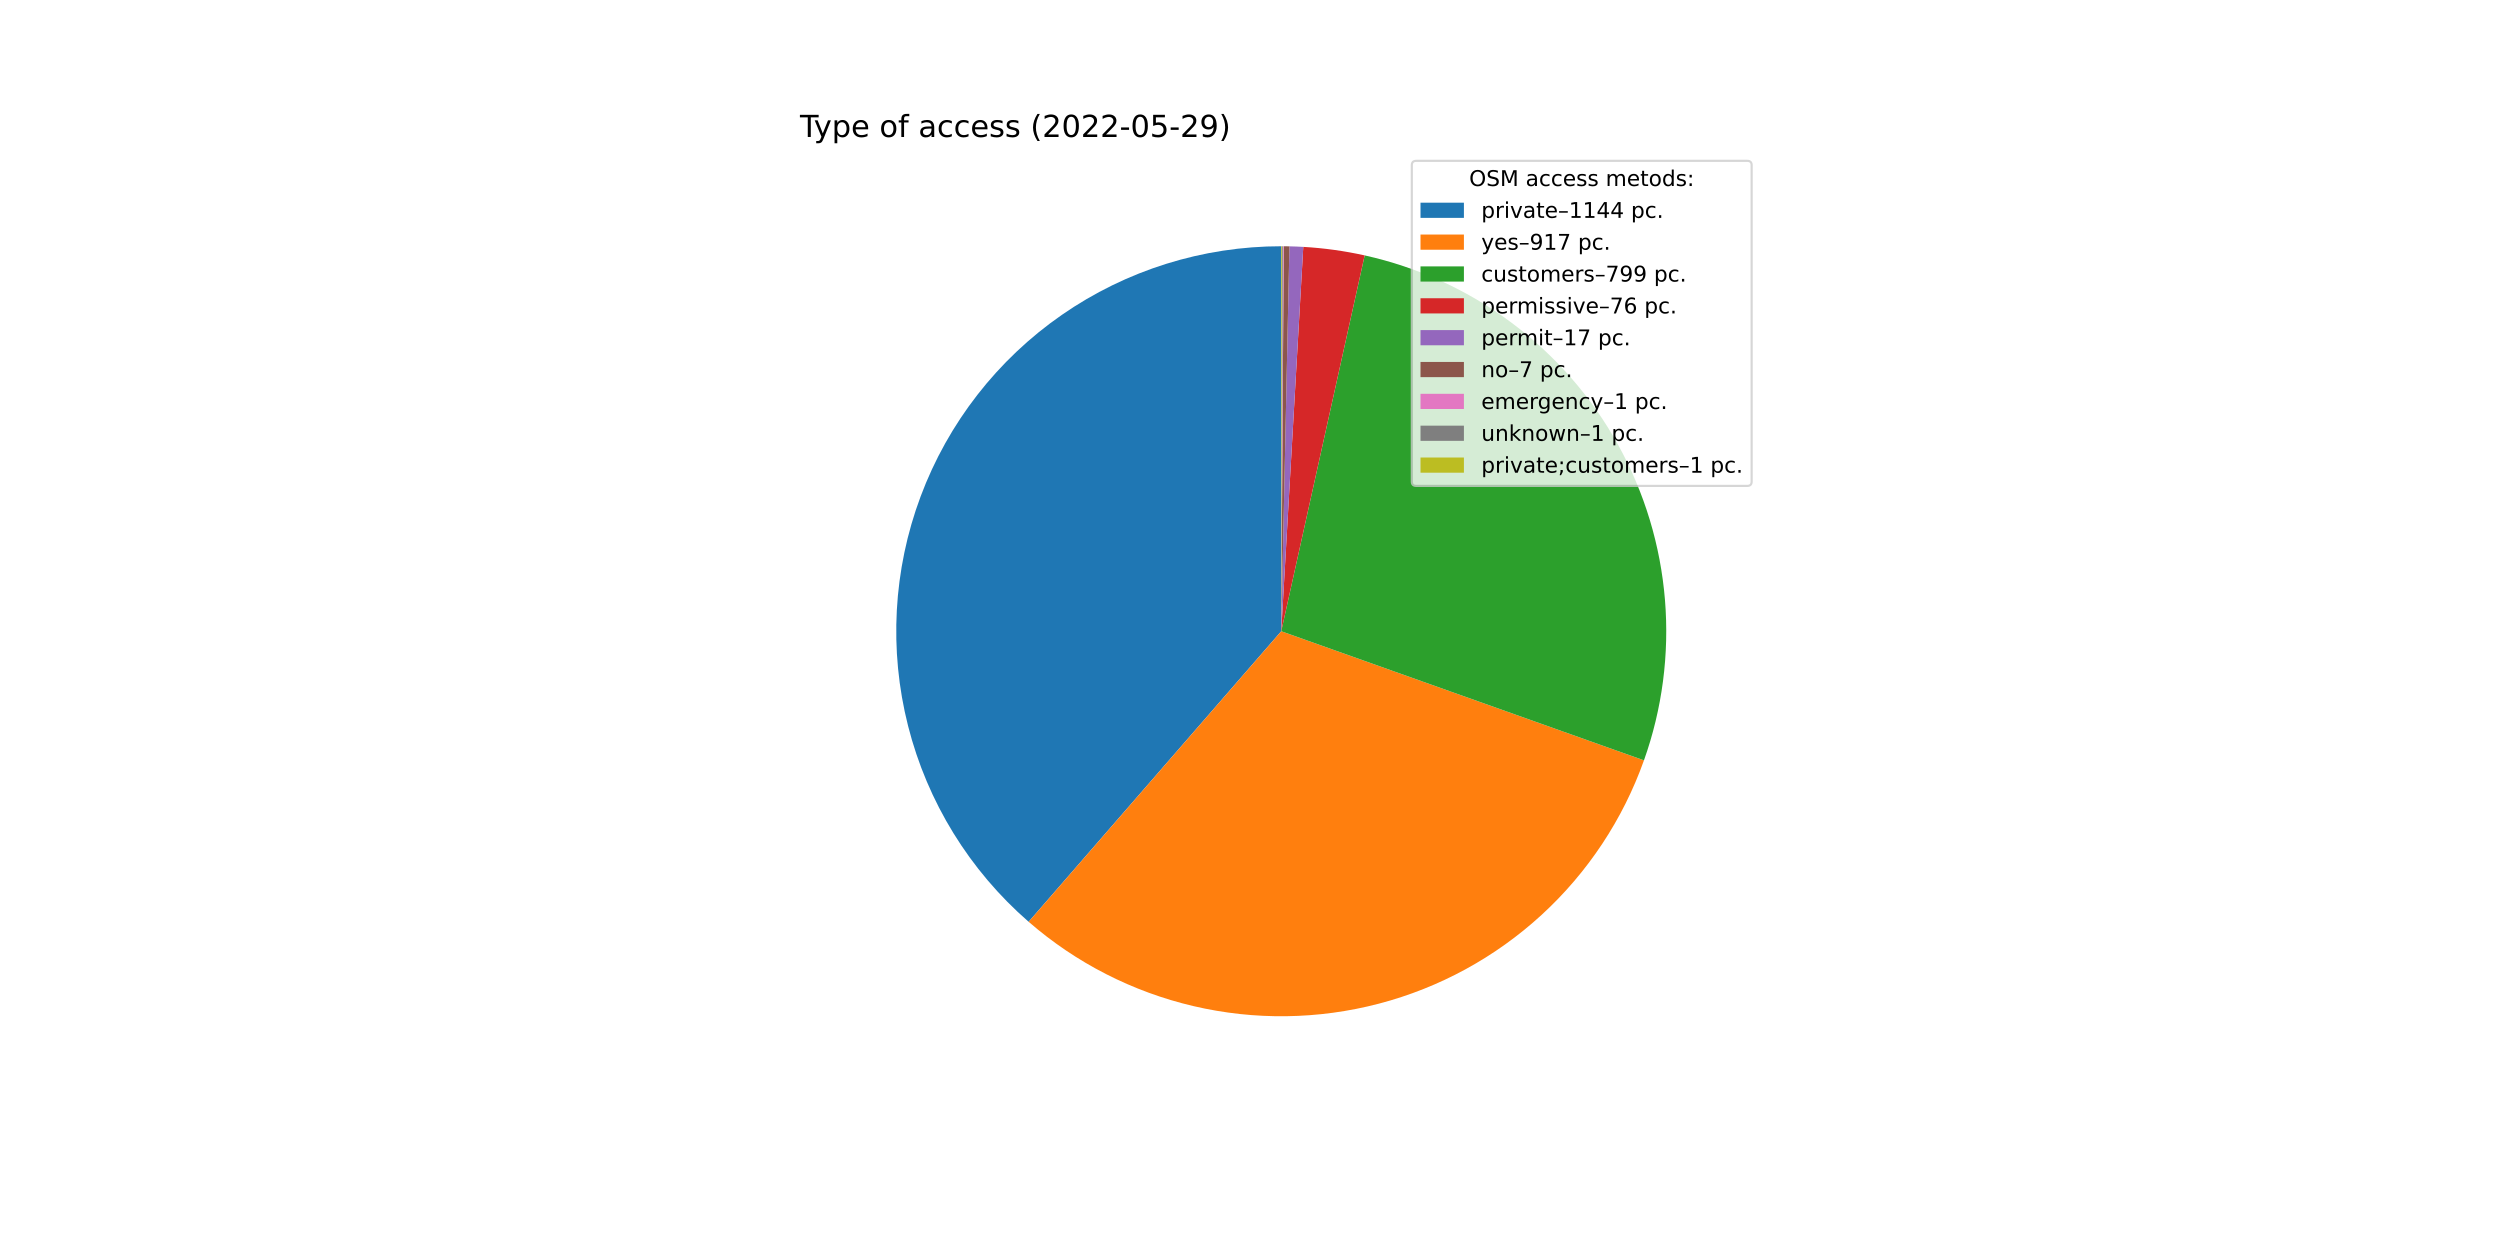
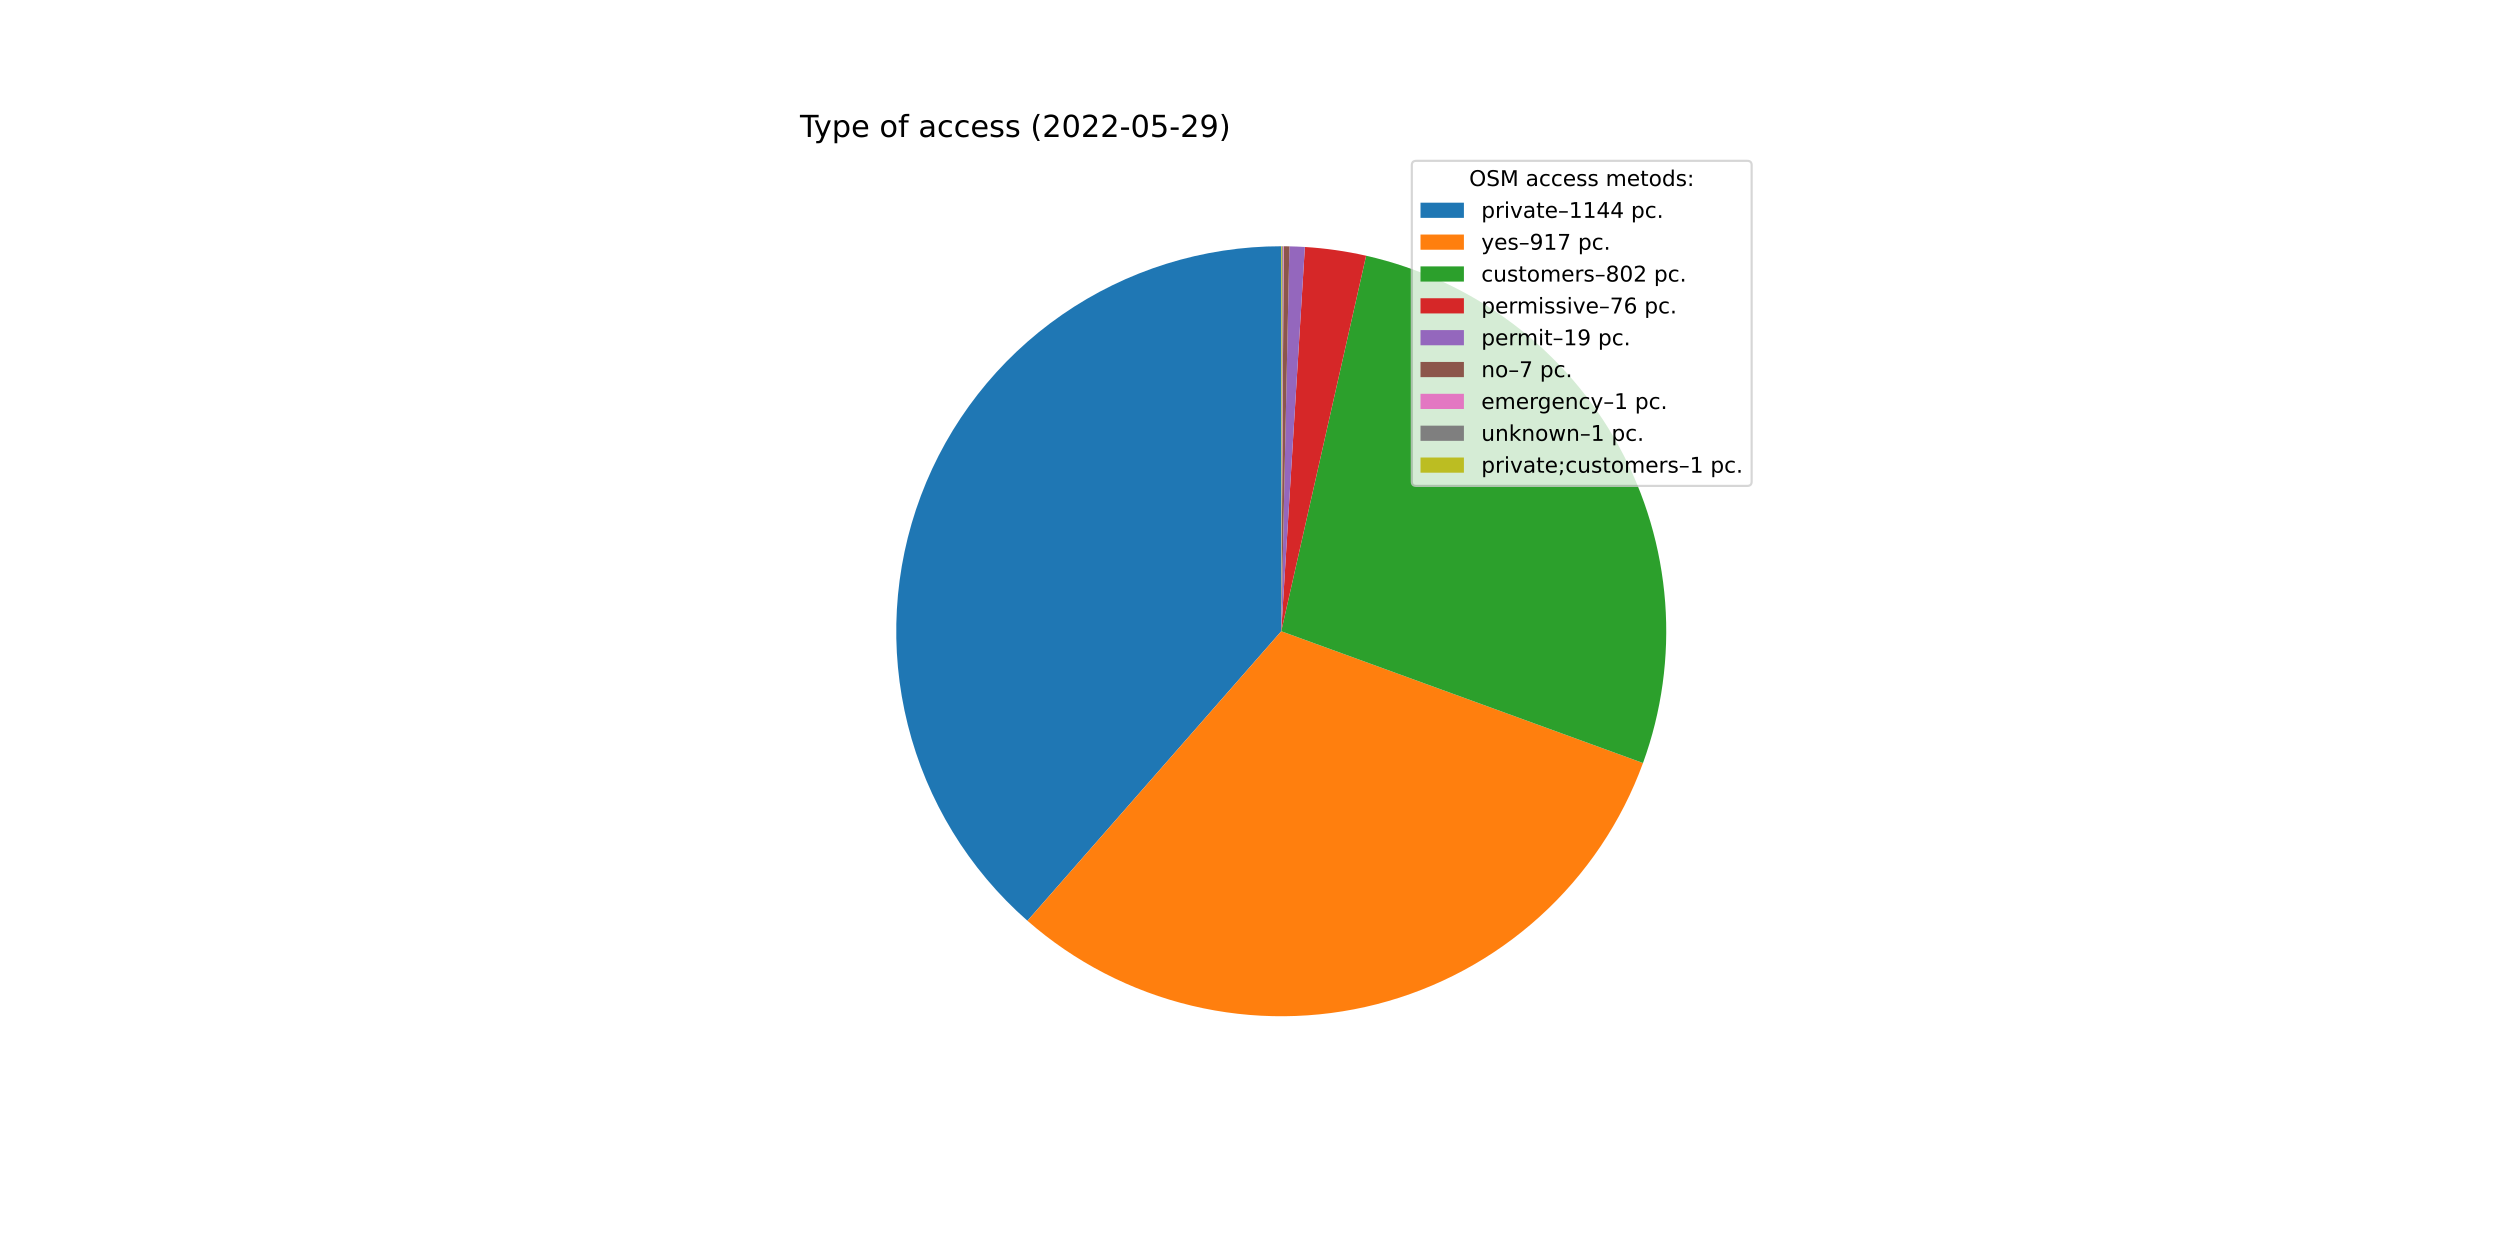
<svg xmlns="http://www.w3.org/2000/svg" xmlns:xlink="http://www.w3.org/1999/xlink" width="1152pt" height="576pt" viewBox="0 0 1152 576" version="1.1">
  <defs>
    <style type="text/css">*{stroke-linejoin: round; stroke-linecap: butt}</style>
  </defs>
  <g id="figure_1">
    <g id="patch_1">
      <path d="M 0 576  L 1152 576  L 1152 0  L 0 0  z " style="fill: #ffffff" />
    </g>
    <g id="axes_1">
      <g id="patch_2">
-         <path d="M 590.4 113.472  C 554.263 113.472 518.974 124.513 489.282 145.111  C 459.589 165.708 436.887 194.894 424.23 228.742  C 411.573 262.59 409.555 299.511 418.447 334.537  C 427.34 369.563 446.726 401.049 473.996 424.76  L 590.4 290.88  L 590.4 113.472  z " style="fill: #1f77b4" />
+         <path d="M 590.4 113.472  C 554.325 113.472 519.093 124.476 489.431 145.007  C 459.768 165.539 437.062 194.638 424.357 228.403  C 411.653 262.167 409.544 299.016 418.314 334.009  C 427.085 369.002 446.323 400.502 473.45 424.283  L 590.4 290.88  L 590.4 113.472  z " style="fill: #1f77b4" />
      </g>
      <g id="patch_3">
-         <path d="M 473.996 424.76  C 495.797 443.715 521.902 457.061 550.033 463.634  C 578.164 470.208 607.479 469.811 635.423 462.48  C 663.366 455.149 689.1 441.102 710.38 421.564  C 731.661 402.027 747.85 377.584 757.537 350.367  L 590.4 290.88  L 473.996 424.76  z " style="fill: #ff7f0e" />
+         <path d="M 473.45 424.283  C 495.137 443.295 521.135 456.734 549.186 463.434  C 577.237 470.134 606.502 469.894 634.44 462.735  C 662.377 455.576 688.151 441.711 709.523 422.346  C 730.894 402.982 747.225 378.695 757.095 351.596  L 590.4 290.88  L 473.45 424.283  z " style="fill: #ff7f0e" />
      </g>
      <g id="patch_4">
-         <path d="M 757.537 350.367  C 765.968 326.681 769.267 301.471 767.217 276.412  C 765.167 251.354 757.813 227.015 745.644 205.014  C 733.475 183.013 716.767 163.849 696.631 148.794  C 676.495 133.739 653.386 123.135 628.841 117.687  L 590.4 290.88  L 757.537 350.367  z " style="fill: #2ca02c" />
+         <path d="M 757.095 351.596  C 765.717 327.923 769.199 302.683 767.307 277.56  C 765.416 252.437 758.194 228.002 746.124 205.887  C 734.054 183.773 717.41 164.48 697.303 149.299  C 677.197 134.117 654.085 123.391 629.511 117.837  L 590.4 290.88  L 757.095 351.596  z " style="fill: #2ca02c" />
      </g>
      <g id="patch_5">
-         <path d="M 628.841 117.687  C 624.189 116.654 619.496 115.809 614.776 115.155  C 610.055 114.5 605.31 114.035 600.552 113.763  L 590.4 290.88  L 628.841 117.687  z " style="fill: #d62728" />
+         <path d="M 629.511 117.837  C 624.87 116.788 620.189 115.926 615.479 115.254  C 610.769 114.581 606.034 114.098 601.285 113.806  L 590.4 290.88  L 629.511 117.837  z " style="fill: #d62728" />
      </g>
      <g id="patch_6">
-         <path d="M 600.552 113.763  C 599.488 113.702 598.423 113.65 597.358 113.608  C 596.293 113.567 595.227 113.534 594.162 113.512  L 590.4 290.88  L 600.552 113.763  z " style="fill: #9467bd" />
+         <path d="M 601.285 113.806  C 600.098 113.733 598.91 113.672 597.722 113.623  C 596.533 113.574 595.344 113.537 594.155 113.512  L 590.4 290.88  L 601.285 113.806  z " style="fill: #9467bd" />
      </g>
      <g id="patch_7">
-         <path d="M 594.162 113.512  C 593.723 113.503 593.284 113.495 592.845 113.489  C 592.406 113.483 591.968 113.478 591.529 113.476  L 590.4 290.88  L 594.162 113.512  z " style="fill: #8c564b" />
+         <path d="M 594.155 113.512  C 593.717 113.502 593.279 113.495 592.841 113.489  C 592.403 113.483 591.965 113.478 591.527 113.476  L 590.4 290.88  L 594.155 113.512  z " style="fill: #8c564b" />
      </g>
      <g id="patch_8">
-         <path d="M 591.529 113.476  C 591.466 113.475 591.403 113.475 591.341 113.474  C 591.278 113.474 591.215 113.474 591.152 113.474  L 590.4 290.88  L 591.529 113.476  z " style="fill: #e377c2" />
+         <path d="M 591.527 113.476  C 591.464 113.475 591.402 113.475 591.339 113.474  C 591.276 113.474 591.214 113.474 591.151 113.474  L 590.4 290.88  L 591.527 113.476  z " style="fill: #e377c2" />
      </g>
      <g id="patch_9">
-         <path d="M 591.152 113.474  C 591.09 113.473 591.027 113.473 590.964 113.473  C 590.902 113.473 590.839 113.473 590.776 113.472  L 590.4 290.88  L 591.152 113.474  z " style="fill: #7f7f7f" />
+         <path d="M 591.151 113.474  C 591.089 113.473 591.026 113.473 590.963 113.473  C 590.901 113.473 590.838 113.473 590.776 113.472  L 590.4 290.88  L 591.151 113.474  z " style="fill: #7f7f7f" />
      </g>
      <g id="patch_10">
-         <path d="M 590.776 113.472  C 590.714 113.472 590.651 113.472 590.588 113.472  C 590.525 113.472 590.463 113.472 590.4 113.472  L 590.4 290.88  L 590.776 113.472  z " style="fill: #bcbd22" />
+         <path d="M 590.776 113.472  C 590.713 113.472 590.65 113.472 590.588 113.472  C 590.525 113.472 590.463 113.472 590.4 113.472  L 590.4 290.88  L 590.776 113.472  z " style="fill: #bcbd22" />
      </g>
      <g id="matplotlib.axis_1" />
      <g id="matplotlib.axis_2" />
      <g id="text_1">
        <g transform="translate(368.64 63.12)scale(0.14 -0.14)">
          <defs>
            <path id="DejaVuSans-54" d="M -19 4666  L 3928 4666  L 3928 4134  L 2272 4134  L 2272 0  L 1638 0  L 1638 4134  L -19 4134  L -19 4666  z " transform="scale(0.015625)" />
            <path id="DejaVuSans-79" d="M 2059 -325  Q 1816 -950 1584 -1140  Q 1353 -1331 966 -1331  L 506 -1331  L 506 -850  L 844 -850  Q 1081 -850 1212 -737  Q 1344 -625 1503 -206  L 1606 56  L 191 3500  L 800 3500  L 1894 763  L 2988 3500  L 3597 3500  L 2059 -325  z " transform="scale(0.015625)" />
            <path id="DejaVuSans-70" d="M 1159 525  L 1159 -1331  L 581 -1331  L 581 3500  L 1159 3500  L 1159 2969  Q 1341 3281 1617 3432  Q 1894 3584 2278 3584  Q 2916 3584 3314 3078  Q 3713 2572 3713 1747  Q 3713 922 3314 415  Q 2916 -91 2278 -91  Q 1894 -91 1617 61  Q 1341 213 1159 525  z M 3116 1747  Q 3116 2381 2855 2742  Q 2594 3103 2138 3103  Q 1681 3103 1420 2742  Q 1159 2381 1159 1747  Q 1159 1113 1420 752  Q 1681 391 2138 391  Q 2594 391 2855 752  Q 3116 1113 3116 1747  z " transform="scale(0.015625)" />
            <path id="DejaVuSans-65" d="M 3597 1894  L 3597 1613  L 953 1613  Q 991 1019 1311 708  Q 1631 397 2203 397  Q 2534 397 2845 478  Q 3156 559 3463 722  L 3463 178  Q 3153 47 2828 -22  Q 2503 -91 2169 -91  Q 1331 -91 842 396  Q 353 884 353 1716  Q 353 2575 817 3079  Q 1281 3584 2069 3584  Q 2775 3584 3186 3129  Q 3597 2675 3597 1894  z M 3022 2063  Q 3016 2534 2758 2815  Q 2500 3097 2075 3097  Q 1594 3097 1305 2825  Q 1016 2553 972 2059  L 3022 2063  z " transform="scale(0.015625)" />
            <path id="DejaVuSans-20" transform="scale(0.015625)" />
            <path id="DejaVuSans-6f" d="M 1959 3097  Q 1497 3097 1228 2736  Q 959 2375 959 1747  Q 959 1119 1226 758  Q 1494 397 1959 397  Q 2419 397 2687 759  Q 2956 1122 2956 1747  Q 2956 2369 2687 2733  Q 2419 3097 1959 3097  z M 1959 3584  Q 2709 3584 3137 3096  Q 3566 2609 3566 1747  Q 3566 888 3137 398  Q 2709 -91 1959 -91  Q 1206 -91 779 398  Q 353 888 353 1747  Q 353 2609 779 3096  Q 1206 3584 1959 3584  z " transform="scale(0.015625)" />
            <path id="DejaVuSans-66" d="M 2375 4863  L 2375 4384  L 1825 4384  Q 1516 4384 1395 4259  Q 1275 4134 1275 3809  L 1275 3500  L 2222 3500  L 2222 3053  L 1275 3053  L 1275 0  L 697 0  L 697 3053  L 147 3053  L 147 3500  L 697 3500  L 697 3744  Q 697 4328 969 4595  Q 1241 4863 1831 4863  L 2375 4863  z " transform="scale(0.015625)" />
            <path id="DejaVuSans-61" d="M 2194 1759  Q 1497 1759 1228 1600  Q 959 1441 959 1056  Q 959 750 1161 570  Q 1363 391 1709 391  Q 2188 391 2477 730  Q 2766 1069 2766 1631  L 2766 1759  L 2194 1759  z M 3341 1997  L 3341 0  L 2766 0  L 2766 531  Q 2569 213 2275 61  Q 1981 -91 1556 -91  Q 1019 -91 701 211  Q 384 513 384 1019  Q 384 1609 779 1909  Q 1175 2209 1959 2209  L 2766 2209  L 2766 2266  Q 2766 2663 2505 2880  Q 2244 3097 1772 3097  Q 1472 3097 1187 3025  Q 903 2953 641 2809  L 641 3341  Q 956 3463 1253 3523  Q 1550 3584 1831 3584  Q 2591 3584 2966 3190  Q 3341 2797 3341 1997  z " transform="scale(0.015625)" />
            <path id="DejaVuSans-63" d="M 3122 3366  L 3122 2828  Q 2878 2963 2633 3030  Q 2388 3097 2138 3097  Q 1578 3097 1268 2742  Q 959 2388 959 1747  Q 959 1106 1268 751  Q 1578 397 2138 397  Q 2388 397 2633 464  Q 2878 531 3122 666  L 3122 134  Q 2881 22 2623 -34  Q 2366 -91 2075 -91  Q 1284 -91 818 406  Q 353 903 353 1747  Q 353 2603 823 3093  Q 1294 3584 2113 3584  Q 2378 3584 2631 3529  Q 2884 3475 3122 3366  z " transform="scale(0.015625)" />
            <path id="DejaVuSans-73" d="M 2834 3397  L 2834 2853  Q 2591 2978 2328 3040  Q 2066 3103 1784 3103  Q 1356 3103 1142 2972  Q 928 2841 928 2578  Q 928 2378 1081 2264  Q 1234 2150 1697 2047  L 1894 2003  Q 2506 1872 2764 1633  Q 3022 1394 3022 966  Q 3022 478 2636 193  Q 2250 -91 1575 -91  Q 1294 -91 989 -36  Q 684 19 347 128  L 347 722  Q 666 556 975 473  Q 1284 391 1588 391  Q 1994 391 2212 530  Q 2431 669 2431 922  Q 2431 1156 2273 1281  Q 2116 1406 1581 1522  L 1381 1569  Q 847 1681 609 1914  Q 372 2147 372 2553  Q 372 3047 722 3315  Q 1072 3584 1716 3584  Q 2034 3584 2315 3537  Q 2597 3491 2834 3397  z " transform="scale(0.015625)" />
            <path id="DejaVuSans-28" d="M 1984 4856  Q 1566 4138 1362 3434  Q 1159 2731 1159 2009  Q 1159 1288 1364 580  Q 1569 -128 1984 -844  L 1484 -844  Q 1016 -109 783 600  Q 550 1309 550 2009  Q 550 2706 781 3412  Q 1013 4119 1484 4856  L 1984 4856  z " transform="scale(0.015625)" />
            <path id="DejaVuSans-32" d="M 1228 531  L 3431 531  L 3431 0  L 469 0  L 469 531  Q 828 903 1448 1529  Q 2069 2156 2228 2338  Q 2531 2678 2651 2914  Q 2772 3150 2772 3378  Q 2772 3750 2511 3984  Q 2250 4219 1831 4219  Q 1534 4219 1204 4116  Q 875 4013 500 3803  L 500 4441  Q 881 4594 1212 4672  Q 1544 4750 1819 4750  Q 2544 4750 2975 4387  Q 3406 4025 3406 3419  Q 3406 3131 3298 2873  Q 3191 2616 2906 2266  Q 2828 2175 2409 1742  Q 1991 1309 1228 531  z " transform="scale(0.015625)" />
            <path id="DejaVuSans-30" d="M 2034 4250  Q 1547 4250 1301 3770  Q 1056 3291 1056 2328  Q 1056 1369 1301 889  Q 1547 409 2034 409  Q 2525 409 2770 889  Q 3016 1369 3016 2328  Q 3016 3291 2770 3770  Q 2525 4250 2034 4250  z M 2034 4750  Q 2819 4750 3233 4129  Q 3647 3509 3647 2328  Q 3647 1150 3233 529  Q 2819 -91 2034 -91  Q 1250 -91 836 529  Q 422 1150 422 2328  Q 422 3509 836 4129  Q 1250 4750 2034 4750  z " transform="scale(0.015625)" />
            <path id="DejaVuSans-2d" d="M 313 2009  L 1997 2009  L 1997 1497  L 313 1497  L 313 2009  z " transform="scale(0.015625)" />
            <path id="DejaVuSans-35" d="M 691 4666  L 3169 4666  L 3169 4134  L 1269 4134  L 1269 2991  Q 1406 3038 1543 3061  Q 1681 3084 1819 3084  Q 2600 3084 3056 2656  Q 3513 2228 3513 1497  Q 3513 744 3044 326  Q 2575 -91 1722 -91  Q 1428 -91 1123 -41  Q 819 9 494 109  L 494 744  Q 775 591 1075 516  Q 1375 441 1709 441  Q 2250 441 2565 725  Q 2881 1009 2881 1497  Q 2881 1984 2565 2268  Q 2250 2553 1709 2553  Q 1456 2553 1204 2497  Q 953 2441 691 2322  L 691 4666  z " transform="scale(0.015625)" />
            <path id="DejaVuSans-39" d="M 703 97  L 703 672  Q 941 559 1184 500  Q 1428 441 1663 441  Q 2288 441 2617 861  Q 2947 1281 2994 2138  Q 2813 1869 2534 1725  Q 2256 1581 1919 1581  Q 1219 1581 811 2004  Q 403 2428 403 3163  Q 403 3881 828 4315  Q 1253 4750 1959 4750  Q 2769 4750 3195 4129  Q 3622 3509 3622 2328  Q 3622 1225 3098 567  Q 2575 -91 1691 -91  Q 1453 -91 1209 -44  Q 966 3 703 97  z M 1959 2075  Q 2384 2075 2632 2365  Q 2881 2656 2881 3163  Q 2881 3666 2632 3958  Q 2384 4250 1959 4250  Q 1534 4250 1286 3958  Q 1038 3666 1038 3163  Q 1038 2656 1286 2365  Q 1534 2075 1959 2075  z " transform="scale(0.015625)" />
            <path id="DejaVuSans-29" d="M 513 4856  L 1013 4856  Q 1481 4119 1714 3412  Q 1947 2706 1947 2009  Q 1947 1309 1714 600  Q 1481 -109 1013 -844  L 513 -844  Q 928 -128 1133 580  Q 1338 1288 1338 2009  Q 1338 2731 1133 3434  Q 928 4138 513 4856  z " transform="scale(0.015625)" />
          </defs>
          <use xlink:href="#DejaVuSans-54" />
          <use xlink:href="#DejaVuSans-79" x="45.459" />
          <use xlink:href="#DejaVuSans-70" x="104.639" />
          <use xlink:href="#DejaVuSans-65" x="168.115" />
          <use xlink:href="#DejaVuSans-20" x="229.639" />
          <use xlink:href="#DejaVuSans-6f" x="261.426" />
          <use xlink:href="#DejaVuSans-66" x="322.607" />
          <use xlink:href="#DejaVuSans-20" x="357.812" />
          <use xlink:href="#DejaVuSans-61" x="389.6" />
          <use xlink:href="#DejaVuSans-63" x="450.879" />
          <use xlink:href="#DejaVuSans-63" x="505.859" />
          <use xlink:href="#DejaVuSans-65" x="560.84" />
          <use xlink:href="#DejaVuSans-73" x="622.363" />
          <use xlink:href="#DejaVuSans-73" x="674.463" />
          <use xlink:href="#DejaVuSans-20" x="726.562" />
          <use xlink:href="#DejaVuSans-28" x="758.35" />
          <use xlink:href="#DejaVuSans-32" x="797.363" />
          <use xlink:href="#DejaVuSans-30" x="860.986" />
          <use xlink:href="#DejaVuSans-32" x="924.609" />
          <use xlink:href="#DejaVuSans-32" x="988.232" />
          <use xlink:href="#DejaVuSans-2d" x="1051.855" />
          <use xlink:href="#DejaVuSans-30" x="1087.939" />
          <use xlink:href="#DejaVuSans-35" x="1151.562" />
          <use xlink:href="#DejaVuSans-2d" x="1215.186" />
          <use xlink:href="#DejaVuSans-32" x="1251.27" />
          <use xlink:href="#DejaVuSans-39" x="1314.893" />
          <use xlink:href="#DejaVuSans-29" x="1378.516" />
        </g>
      </g>
      <g id="legend_1">
        <g id="patch_11">
          <path d="M 652.569 223.901  L 805.16 223.901  Q 807.16 223.901 807.16 221.901  L 807.16 76.12  Q 807.16 74.12 805.16 74.12  L 652.569 74.12  Q 650.569 74.12 650.569 76.12  L 650.569 221.901  Q 650.569 223.901 652.569 223.901  z " style="fill: #ffffff; opacity: 0.8; stroke: #cccccc; stroke-linejoin: miter" />
        </g>
        <g id="text_2">
          <g transform="translate(676.9842 85.71844)scale(0.1 -0.1)">
            <defs>
              <path id="DejaVuSans-4f" d="M 2522 4238  Q 1834 4238 1429 3725  Q 1025 3213 1025 2328  Q 1025 1447 1429 934  Q 1834 422 2522 422  Q 3209 422 3611 934  Q 4013 1447 4013 2328  Q 4013 3213 3611 3725  Q 3209 4238 2522 4238  z M 2522 4750  Q 3503 4750 4090 4092  Q 4678 3434 4678 2328  Q 4678 1225 4090 567  Q 3503 -91 2522 -91  Q 1538 -91 948 565  Q 359 1222 359 2328  Q 359 3434 948 4092  Q 1538 4750 2522 4750  z " transform="scale(0.015625)" />
              <path id="DejaVuSans-53" d="M 3425 4513  L 3425 3897  Q 3066 4069 2747 4153  Q 2428 4238 2131 4238  Q 1616 4238 1336 4038  Q 1056 3838 1056 3469  Q 1056 3159 1242 3001  Q 1428 2844 1947 2747  L 2328 2669  Q 3034 2534 3370 2195  Q 3706 1856 3706 1288  Q 3706 609 3251 259  Q 2797 -91 1919 -91  Q 1588 -91 1214 -16  Q 841 59 441 206  L 441 856  Q 825 641 1194 531  Q 1563 422 1919 422  Q 2459 422 2753 634  Q 3047 847 3047 1241  Q 3047 1584 2836 1778  Q 2625 1972 2144 2069  L 1759 2144  Q 1053 2284 737 2584  Q 422 2884 422 3419  Q 422 4038 858 4394  Q 1294 4750 2059 4750  Q 2388 4750 2728 4690  Q 3069 4631 3425 4513  z " transform="scale(0.015625)" />
              <path id="DejaVuSans-4d" d="M 628 4666  L 1569 4666  L 2759 1491  L 3956 4666  L 4897 4666  L 4897 0  L 4281 0  L 4281 4097  L 3078 897  L 2444 897  L 1241 4097  L 1241 0  L 628 0  L 628 4666  z " transform="scale(0.015625)" />
              <path id="DejaVuSans-6d" d="M 3328 2828  Q 3544 3216 3844 3400  Q 4144 3584 4550 3584  Q 5097 3584 5394 3201  Q 5691 2819 5691 2113  L 5691 0  L 5113 0  L 5113 2094  Q 5113 2597 4934 2840  Q 4756 3084 4391 3084  Q 3944 3084 3684 2787  Q 3425 2491 3425 1978  L 3425 0  L 2847 0  L 2847 2094  Q 2847 2600 2669 2842  Q 2491 3084 2119 3084  Q 1678 3084 1418 2786  Q 1159 2488 1159 1978  L 1159 0  L 581 0  L 581 3500  L 1159 3500  L 1159 2956  Q 1356 3278 1631 3431  Q 1906 3584 2284 3584  Q 2666 3584 2933 3390  Q 3200 3197 3328 2828  z " transform="scale(0.015625)" />
              <path id="DejaVuSans-74" d="M 1172 4494  L 1172 3500  L 2356 3500  L 2356 3053  L 1172 3053  L 1172 1153  Q 1172 725 1289 603  Q 1406 481 1766 481  L 2356 481  L 2356 0  L 1766 0  Q 1100 0 847 248  Q 594 497 594 1153  L 594 3053  L 172 3053  L 172 3500  L 594 3500  L 594 4494  L 1172 4494  z " transform="scale(0.015625)" />
              <path id="DejaVuSans-64" d="M 2906 2969  L 2906 4863  L 3481 4863  L 3481 0  L 2906 0  L 2906 525  Q 2725 213 2448 61  Q 2172 -91 1784 -91  Q 1150 -91 751 415  Q 353 922 353 1747  Q 353 2572 751 3078  Q 1150 3584 1784 3584  Q 2172 3584 2448 3432  Q 2725 3281 2906 2969  z M 947 1747  Q 947 1113 1208 752  Q 1469 391 1925 391  Q 2381 391 2643 752  Q 2906 1113 2906 1747  Q 2906 2381 2643 2742  Q 2381 3103 1925 3103  Q 1469 3103 1208 2742  Q 947 2381 947 1747  z " transform="scale(0.015625)" />
              <path id="DejaVuSans-3a" d="M 750 794  L 1409 794  L 1409 0  L 750 0  L 750 794  z M 750 3309  L 1409 3309  L 1409 2516  L 750 2516  L 750 3309  z " transform="scale(0.015625)" />
            </defs>
            <use xlink:href="#DejaVuSans-4f" />
            <use xlink:href="#DejaVuSans-53" x="78.711" />
            <use xlink:href="#DejaVuSans-4d" x="142.188" />
            <use xlink:href="#DejaVuSans-20" x="228.467" />
            <use xlink:href="#DejaVuSans-61" x="260.254" />
            <use xlink:href="#DejaVuSans-63" x="321.533" />
            <use xlink:href="#DejaVuSans-63" x="376.514" />
            <use xlink:href="#DejaVuSans-65" x="431.494" />
            <use xlink:href="#DejaVuSans-73" x="493.018" />
            <use xlink:href="#DejaVuSans-73" x="545.117" />
            <use xlink:href="#DejaVuSans-20" x="597.217" />
            <use xlink:href="#DejaVuSans-6d" x="629.004" />
            <use xlink:href="#DejaVuSans-65" x="726.416" />
            <use xlink:href="#DejaVuSans-74" x="787.939" />
            <use xlink:href="#DejaVuSans-6f" x="827.148" />
            <use xlink:href="#DejaVuSans-64" x="888.33" />
            <use xlink:href="#DejaVuSans-73" x="951.807" />
            <use xlink:href="#DejaVuSans-3a" x="1003.906" />
          </g>
        </g>
        <g id="patch_12">
          <path d="M 654.569 100.397  L 674.569 100.397  L 674.569 93.397  L 654.569 93.397  z " style="fill: #1f77b4" />
        </g>
        <g id="text_3">
          <g transform="translate(682.5694 100.3966)scale(0.1 -0.1)">
            <defs>
              <path id="DejaVuSans-72" d="M 2631 2963  Q 2534 3019 2420 3045  Q 2306 3072 2169 3072  Q 1681 3072 1420 2755  Q 1159 2438 1159 1844  L 1159 0  L 581 0  L 581 3500  L 1159 3500  L 1159 2956  Q 1341 3275 1631 3429  Q 1922 3584 2338 3584  Q 2397 3584 2469 3576  Q 2541 3569 2628 3553  L 2631 2963  z " transform="scale(0.015625)" />
              <path id="DejaVuSans-69" d="M 603 3500  L 1178 3500  L 1178 0  L 603 0  L 603 3500  z M 603 4863  L 1178 4863  L 1178 4134  L 603 4134  L 603 4863  z " transform="scale(0.015625)" />
              <path id="DejaVuSans-76" d="M 191 3500  L 800 3500  L 1894 563  L 2988 3500  L 3597 3500  L 2284 0  L 1503 0  L 191 3500  z " transform="scale(0.015625)" />
              <path id="DejaVuSans-2013" d="M 313 1978  L 2888 1978  L 2888 1528  L 313 1528  L 313 1978  z " transform="scale(0.015625)" />
              <path id="DejaVuSans-31" d="M 794 531  L 1825 531  L 1825 4091  L 703 3866  L 703 4441  L 1819 4666  L 2450 4666  L 2450 531  L 3481 531  L 3481 0  L 794 0  L 794 531  z " transform="scale(0.015625)" />
              <path id="DejaVuSans-34" d="M 2419 4116  L 825 1625  L 2419 1625  L 2419 4116  z M 2253 4666  L 3047 4666  L 3047 1625  L 3713 1625  L 3713 1100  L 3047 1100  L 3047 0  L 2419 0  L 2419 1100  L 313 1100  L 313 1709  L 2253 4666  z " transform="scale(0.015625)" />
              <path id="DejaVuSans-2e" d="M 684 794  L 1344 794  L 1344 0  L 684 0  L 684 794  z " transform="scale(0.015625)" />
            </defs>
            <use xlink:href="#DejaVuSans-70" />
            <use xlink:href="#DejaVuSans-72" x="63.477" />
            <use xlink:href="#DejaVuSans-69" x="104.59" />
            <use xlink:href="#DejaVuSans-76" x="132.373" />
            <use xlink:href="#DejaVuSans-61" x="191.553" />
            <use xlink:href="#DejaVuSans-74" x="252.832" />
            <use xlink:href="#DejaVuSans-65" x="292.041" />
            <use xlink:href="#DejaVuSans-2013" x="353.564" />
            <use xlink:href="#DejaVuSans-31" x="403.564" />
            <use xlink:href="#DejaVuSans-31" x="467.188" />
            <use xlink:href="#DejaVuSans-34" x="530.811" />
            <use xlink:href="#DejaVuSans-34" x="594.434" />
            <use xlink:href="#DejaVuSans-20" x="658.057" />
            <use xlink:href="#DejaVuSans-70" x="689.844" />
            <use xlink:href="#DejaVuSans-63" x="753.32" />
            <use xlink:href="#DejaVuSans-2e" x="808.301" />
          </g>
        </g>
        <g id="patch_13">
          <path d="M 654.569 115.075  L 674.569 115.075  L 674.569 108.075  L 654.569 108.075  z " style="fill: #ff7f0e" />
        </g>
        <g id="text_4">
          <g transform="translate(682.5694 115.0747)scale(0.1 -0.1)">
            <defs>
              <path id="DejaVuSans-37" d="M 525 4666  L 3525 4666  L 3525 4397  L 1831 0  L 1172 0  L 2766 4134  L 525 4134  L 525 4666  z " transform="scale(0.015625)" />
            </defs>
            <use xlink:href="#DejaVuSans-79" />
            <use xlink:href="#DejaVuSans-65" x="59.18" />
            <use xlink:href="#DejaVuSans-73" x="120.703" />
            <use xlink:href="#DejaVuSans-2013" x="172.803" />
            <use xlink:href="#DejaVuSans-39" x="222.803" />
            <use xlink:href="#DejaVuSans-31" x="286.426" />
            <use xlink:href="#DejaVuSans-37" x="350.049" />
            <use xlink:href="#DejaVuSans-20" x="413.672" />
            <use xlink:href="#DejaVuSans-70" x="445.459" />
            <use xlink:href="#DejaVuSans-63" x="508.936" />
            <use xlink:href="#DejaVuSans-2e" x="563.916" />
          </g>
        </g>
        <g id="patch_14">
          <path d="M 654.569 129.753  L 674.569 129.753  L 674.569 122.753  L 654.569 122.753  z " style="fill: #2ca02c" />
        </g>
        <g id="text_5">
          <g transform="translate(682.5694 129.7528)scale(0.1 -0.1)">
            <defs>
              <path id="DejaVuSans-75" d="M 544 1381  L 544 3500  L 1119 3500  L 1119 1403  Q 1119 906 1312 657  Q 1506 409 1894 409  Q 2359 409 2629 706  Q 2900 1003 2900 1516  L 2900 3500  L 3475 3500  L 3475 0  L 2900 0  L 2900 538  Q 2691 219 2414 64  Q 2138 -91 1772 -91  Q 1169 -91 856 284  Q 544 659 544 1381  z M 1991 3584  L 1991 3584  z " transform="scale(0.015625)" />
+               <path id="DejaVuSans-38" d="M 2034 2216  Q 1584 2216 1326 1975  Q 1069 1734 1069 1313  Q 1069 891 1326 650  Q 1584 409 2034 409  Q 2484 409 2743 651  Q 3003 894 3003 1313  Q 3003 1734 2745 1975  Q 2488 2216 2034 2216  z M 1403 2484  Q 997 2584 770 2862  Q 544 3141 544 3541  Q 544 4100 942 4425  Q 1341 4750 2034 4750  Q 2731 4750 3128 4425  Q 3525 4100 3525 3541  Q 3525 3141 3298 2862  Q 3072 2584 2669 2484  Q 3125 2378 3379 2068  Q 3634 1759 3634 1313  Q 3634 634 3220 271  Q 2806 -91 2034 -91  Q 1263 -91 848 271  Q 434 634 434 1313  Q 434 1759 690 2068  Q 947 2378 1403 2484  z M 1172 3481  Q 1172 3119 1398 2916  Q 1625 2713 2034 2713  Q 2441 2713 2670 2916  Q 2900 3119 2900 3481  Q 2900 3844 2670 4047  Q 2441 4250 2034 4250  Q 1625 4250 1398 4047  Q 1172 3844 1172 3481  z " transform="scale(0.015625)" />
            </defs>
            <use xlink:href="#DejaVuSans-63" />
            <use xlink:href="#DejaVuSans-75" x="54.98" />
            <use xlink:href="#DejaVuSans-73" x="118.359" />
            <use xlink:href="#DejaVuSans-74" x="170.459" />
            <use xlink:href="#DejaVuSans-6f" x="209.668" />
            <use xlink:href="#DejaVuSans-6d" x="270.85" />
            <use xlink:href="#DejaVuSans-65" x="368.262" />
            <use xlink:href="#DejaVuSans-72" x="429.785" />
            <use xlink:href="#DejaVuSans-73" x="470.898" />
            <use xlink:href="#DejaVuSans-2013" x="522.998" />
-             <use xlink:href="#DejaVuSans-37" x="572.998" />
-             <use xlink:href="#DejaVuSans-39" x="636.621" />
-             <use xlink:href="#DejaVuSans-39" x="700.244" />
+             <use xlink:href="#DejaVuSans-38" x="572.998" />
+             <use xlink:href="#DejaVuSans-30" x="636.621" />
+             <use xlink:href="#DejaVuSans-32" x="700.244" />
            <use xlink:href="#DejaVuSans-20" x="763.867" />
            <use xlink:href="#DejaVuSans-70" x="795.654" />
            <use xlink:href="#DejaVuSans-63" x="859.131" />
            <use xlink:href="#DejaVuSans-2e" x="914.111" />
          </g>
        </g>
        <g id="patch_15">
          <path d="M 654.569 144.431  L 674.569 144.431  L 674.569 137.431  L 654.569 137.431  z " style="fill: #d62728" />
        </g>
        <g id="text_6">
          <g transform="translate(682.5694 144.4309)scale(0.1 -0.1)">
            <defs>
              <path id="DejaVuSans-36" d="M 2113 2584  Q 1688 2584 1439 2293  Q 1191 2003 1191 1497  Q 1191 994 1439 701  Q 1688 409 2113 409  Q 2538 409 2786 701  Q 3034 994 3034 1497  Q 3034 2003 2786 2293  Q 2538 2584 2113 2584  z M 3366 4563  L 3366 3988  Q 3128 4100 2886 4159  Q 2644 4219 2406 4219  Q 1781 4219 1451 3797  Q 1122 3375 1075 2522  Q 1259 2794 1537 2939  Q 1816 3084 2150 3084  Q 2853 3084 3261 2657  Q 3669 2231 3669 1497  Q 3669 778 3244 343  Q 2819 -91 2113 -91  Q 1303 -91 875 529  Q 447 1150 447 2328  Q 447 3434 972 4092  Q 1497 4750 2381 4750  Q 2619 4750 2861 4703  Q 3103 4656 3366 4563  z " transform="scale(0.015625)" />
            </defs>
            <use xlink:href="#DejaVuSans-70" />
            <use xlink:href="#DejaVuSans-65" x="63.477" />
            <use xlink:href="#DejaVuSans-72" x="125" />
            <use xlink:href="#DejaVuSans-6d" x="164.363" />
            <use xlink:href="#DejaVuSans-69" x="261.775" />
            <use xlink:href="#DejaVuSans-73" x="289.559" />
            <use xlink:href="#DejaVuSans-73" x="341.658" />
            <use xlink:href="#DejaVuSans-69" x="393.758" />
            <use xlink:href="#DejaVuSans-76" x="421.541" />
            <use xlink:href="#DejaVuSans-65" x="480.721" />
            <use xlink:href="#DejaVuSans-2013" x="542.244" />
            <use xlink:href="#DejaVuSans-37" x="592.244" />
            <use xlink:href="#DejaVuSans-36" x="655.867" />
            <use xlink:href="#DejaVuSans-20" x="719.49" />
            <use xlink:href="#DejaVuSans-70" x="751.277" />
            <use xlink:href="#DejaVuSans-63" x="814.754" />
            <use xlink:href="#DejaVuSans-2e" x="869.734" />
          </g>
        </g>
        <g id="patch_16">
          <path d="M 654.569 159.109  L 674.569 159.109  L 674.569 152.109  L 654.569 152.109  z " style="fill: #9467bd" />
        </g>
        <g id="text_7">
          <g transform="translate(682.5694 159.1091)scale(0.1 -0.1)">
            <use xlink:href="#DejaVuSans-70" />
            <use xlink:href="#DejaVuSans-65" x="63.477" />
            <use xlink:href="#DejaVuSans-72" x="125" />
            <use xlink:href="#DejaVuSans-6d" x="164.363" />
            <use xlink:href="#DejaVuSans-69" x="261.775" />
            <use xlink:href="#DejaVuSans-74" x="289.559" />
            <use xlink:href="#DejaVuSans-2013" x="328.768" />
            <use xlink:href="#DejaVuSans-31" x="378.768" />
-             <use xlink:href="#DejaVuSans-37" x="442.391" />
+             <use xlink:href="#DejaVuSans-39" x="442.391" />
            <use xlink:href="#DejaVuSans-20" x="506.014" />
            <use xlink:href="#DejaVuSans-70" x="537.801" />
            <use xlink:href="#DejaVuSans-63" x="601.277" />
            <use xlink:href="#DejaVuSans-2e" x="656.258" />
          </g>
        </g>
        <g id="patch_17">
          <path d="M 654.569 173.787  L 674.569 173.787  L 674.569 166.787  L 654.569 166.787  z " style="fill: #8c564b" />
        </g>
        <g id="text_8">
          <g transform="translate(682.5694 173.7872)scale(0.1 -0.1)">
            <defs>
              <path id="DejaVuSans-6e" d="M 3513 2113  L 3513 0  L 2938 0  L 2938 2094  Q 2938 2591 2744 2837  Q 2550 3084 2163 3084  Q 1697 3084 1428 2787  Q 1159 2491 1159 1978  L 1159 0  L 581 0  L 581 3500  L 1159 3500  L 1159 2956  Q 1366 3272 1645 3428  Q 1925 3584 2291 3584  Q 2894 3584 3203 3211  Q 3513 2838 3513 2113  z " transform="scale(0.015625)" />
            </defs>
            <use xlink:href="#DejaVuSans-6e" />
            <use xlink:href="#DejaVuSans-6f" x="63.379" />
            <use xlink:href="#DejaVuSans-2013" x="124.561" />
            <use xlink:href="#DejaVuSans-37" x="174.561" />
            <use xlink:href="#DejaVuSans-20" x="238.184" />
            <use xlink:href="#DejaVuSans-70" x="269.971" />
            <use xlink:href="#DejaVuSans-63" x="333.447" />
            <use xlink:href="#DejaVuSans-2e" x="388.428" />
          </g>
        </g>
        <g id="patch_18">
          <path d="M 654.569 188.465  L 674.569 188.465  L 674.569 181.465  L 654.569 181.465  z " style="fill: #e377c2" />
        </g>
        <g id="text_9">
          <g transform="translate(682.5694 188.4653)scale(0.1 -0.1)">
            <defs>
              <path id="DejaVuSans-67" d="M 2906 1791  Q 2906 2416 2648 2759  Q 2391 3103 1925 3103  Q 1463 3103 1205 2759  Q 947 2416 947 1791  Q 947 1169 1205 825  Q 1463 481 1925 481  Q 2391 481 2648 825  Q 2906 1169 2906 1791  z M 3481 434  Q 3481 -459 3084 -895  Q 2688 -1331 1869 -1331  Q 1566 -1331 1297 -1286  Q 1028 -1241 775 -1147  L 775 -588  Q 1028 -725 1275 -790  Q 1522 -856 1778 -856  Q 2344 -856 2625 -561  Q 2906 -266 2906 331  L 2906 616  Q 2728 306 2450 153  Q 2172 0 1784 0  Q 1141 0 747 490  Q 353 981 353 1791  Q 353 2603 747 3093  Q 1141 3584 1784 3584  Q 2172 3584 2450 3431  Q 2728 3278 2906 2969  L 2906 3500  L 3481 3500  L 3481 434  z " transform="scale(0.015625)" />
            </defs>
            <use xlink:href="#DejaVuSans-65" />
            <use xlink:href="#DejaVuSans-6d" x="61.523" />
            <use xlink:href="#DejaVuSans-65" x="158.936" />
            <use xlink:href="#DejaVuSans-72" x="220.459" />
            <use xlink:href="#DejaVuSans-67" x="259.822" />
            <use xlink:href="#DejaVuSans-65" x="323.299" />
            <use xlink:href="#DejaVuSans-6e" x="384.822" />
            <use xlink:href="#DejaVuSans-63" x="448.201" />
            <use xlink:href="#DejaVuSans-79" x="503.182" />
            <use xlink:href="#DejaVuSans-2013" x="562.361" />
            <use xlink:href="#DejaVuSans-31" x="612.361" />
            <use xlink:href="#DejaVuSans-20" x="675.984" />
            <use xlink:href="#DejaVuSans-70" x="707.771" />
            <use xlink:href="#DejaVuSans-63" x="771.248" />
            <use xlink:href="#DejaVuSans-2e" x="826.229" />
          </g>
        </g>
        <g id="patch_19">
          <path d="M 654.569 203.143  L 674.569 203.143  L 674.569 196.143  L 654.569 196.143  z " style="fill: #7f7f7f" />
        </g>
        <g id="text_10">
          <g transform="translate(682.5694 203.1434)scale(0.1 -0.1)">
            <defs>
              <path id="DejaVuSans-6b" d="M 581 4863  L 1159 4863  L 1159 1991  L 2875 3500  L 3609 3500  L 1753 1863  L 3688 0  L 2938 0  L 1159 1709  L 1159 0  L 581 0  L 581 4863  z " transform="scale(0.015625)" />
              <path id="DejaVuSans-77" d="M 269 3500  L 844 3500  L 1563 769  L 2278 3500  L 2956 3500  L 3675 769  L 4391 3500  L 4966 3500  L 4050 0  L 3372 0  L 2619 2869  L 1863 0  L 1184 0  L 269 3500  z " transform="scale(0.015625)" />
            </defs>
            <use xlink:href="#DejaVuSans-75" />
            <use xlink:href="#DejaVuSans-6e" x="63.379" />
            <use xlink:href="#DejaVuSans-6b" x="126.758" />
            <use xlink:href="#DejaVuSans-6e" x="184.668" />
            <use xlink:href="#DejaVuSans-6f" x="248.047" />
            <use xlink:href="#DejaVuSans-77" x="309.229" />
            <use xlink:href="#DejaVuSans-6e" x="391.016" />
            <use xlink:href="#DejaVuSans-2013" x="454.395" />
            <use xlink:href="#DejaVuSans-31" x="504.395" />
            <use xlink:href="#DejaVuSans-20" x="568.018" />
            <use xlink:href="#DejaVuSans-70" x="599.805" />
            <use xlink:href="#DejaVuSans-63" x="663.281" />
            <use xlink:href="#DejaVuSans-2e" x="718.262" />
          </g>
        </g>
        <g id="patch_20">
          <path d="M 654.569 217.822  L 674.569 217.822  L 674.569 210.822  L 654.569 210.822  z " style="fill: #bcbd22" />
        </g>
        <g id="text_11">
          <g transform="translate(682.5694 217.8216)scale(0.1 -0.1)">
            <defs>
              <path id="DejaVuSans-3b" d="M 750 3309  L 1409 3309  L 1409 2516  L 750 2516  L 750 3309  z M 750 794  L 1409 794  L 1409 256  L 897 -744  L 494 -744  L 750 256  L 750 794  z " transform="scale(0.015625)" />
            </defs>
            <use xlink:href="#DejaVuSans-70" />
            <use xlink:href="#DejaVuSans-72" x="63.477" />
            <use xlink:href="#DejaVuSans-69" x="104.59" />
            <use xlink:href="#DejaVuSans-76" x="132.373" />
            <use xlink:href="#DejaVuSans-61" x="191.553" />
            <use xlink:href="#DejaVuSans-74" x="252.832" />
            <use xlink:href="#DejaVuSans-65" x="292.041" />
            <use xlink:href="#DejaVuSans-3b" x="353.564" />
            <use xlink:href="#DejaVuSans-63" x="387.256" />
            <use xlink:href="#DejaVuSans-75" x="442.236" />
            <use xlink:href="#DejaVuSans-73" x="505.615" />
            <use xlink:href="#DejaVuSans-74" x="557.715" />
            <use xlink:href="#DejaVuSans-6f" x="596.924" />
            <use xlink:href="#DejaVuSans-6d" x="658.105" />
            <use xlink:href="#DejaVuSans-65" x="755.518" />
            <use xlink:href="#DejaVuSans-72" x="817.041" />
            <use xlink:href="#DejaVuSans-73" x="858.154" />
            <use xlink:href="#DejaVuSans-2013" x="910.254" />
            <use xlink:href="#DejaVuSans-31" x="960.254" />
            <use xlink:href="#DejaVuSans-20" x="1023.877" />
            <use xlink:href="#DejaVuSans-70" x="1055.664" />
            <use xlink:href="#DejaVuSans-63" x="1119.141" />
            <use xlink:href="#DejaVuSans-2e" x="1174.121" />
          </g>
        </g>
      </g>
    </g>
  </g>
</svg>
